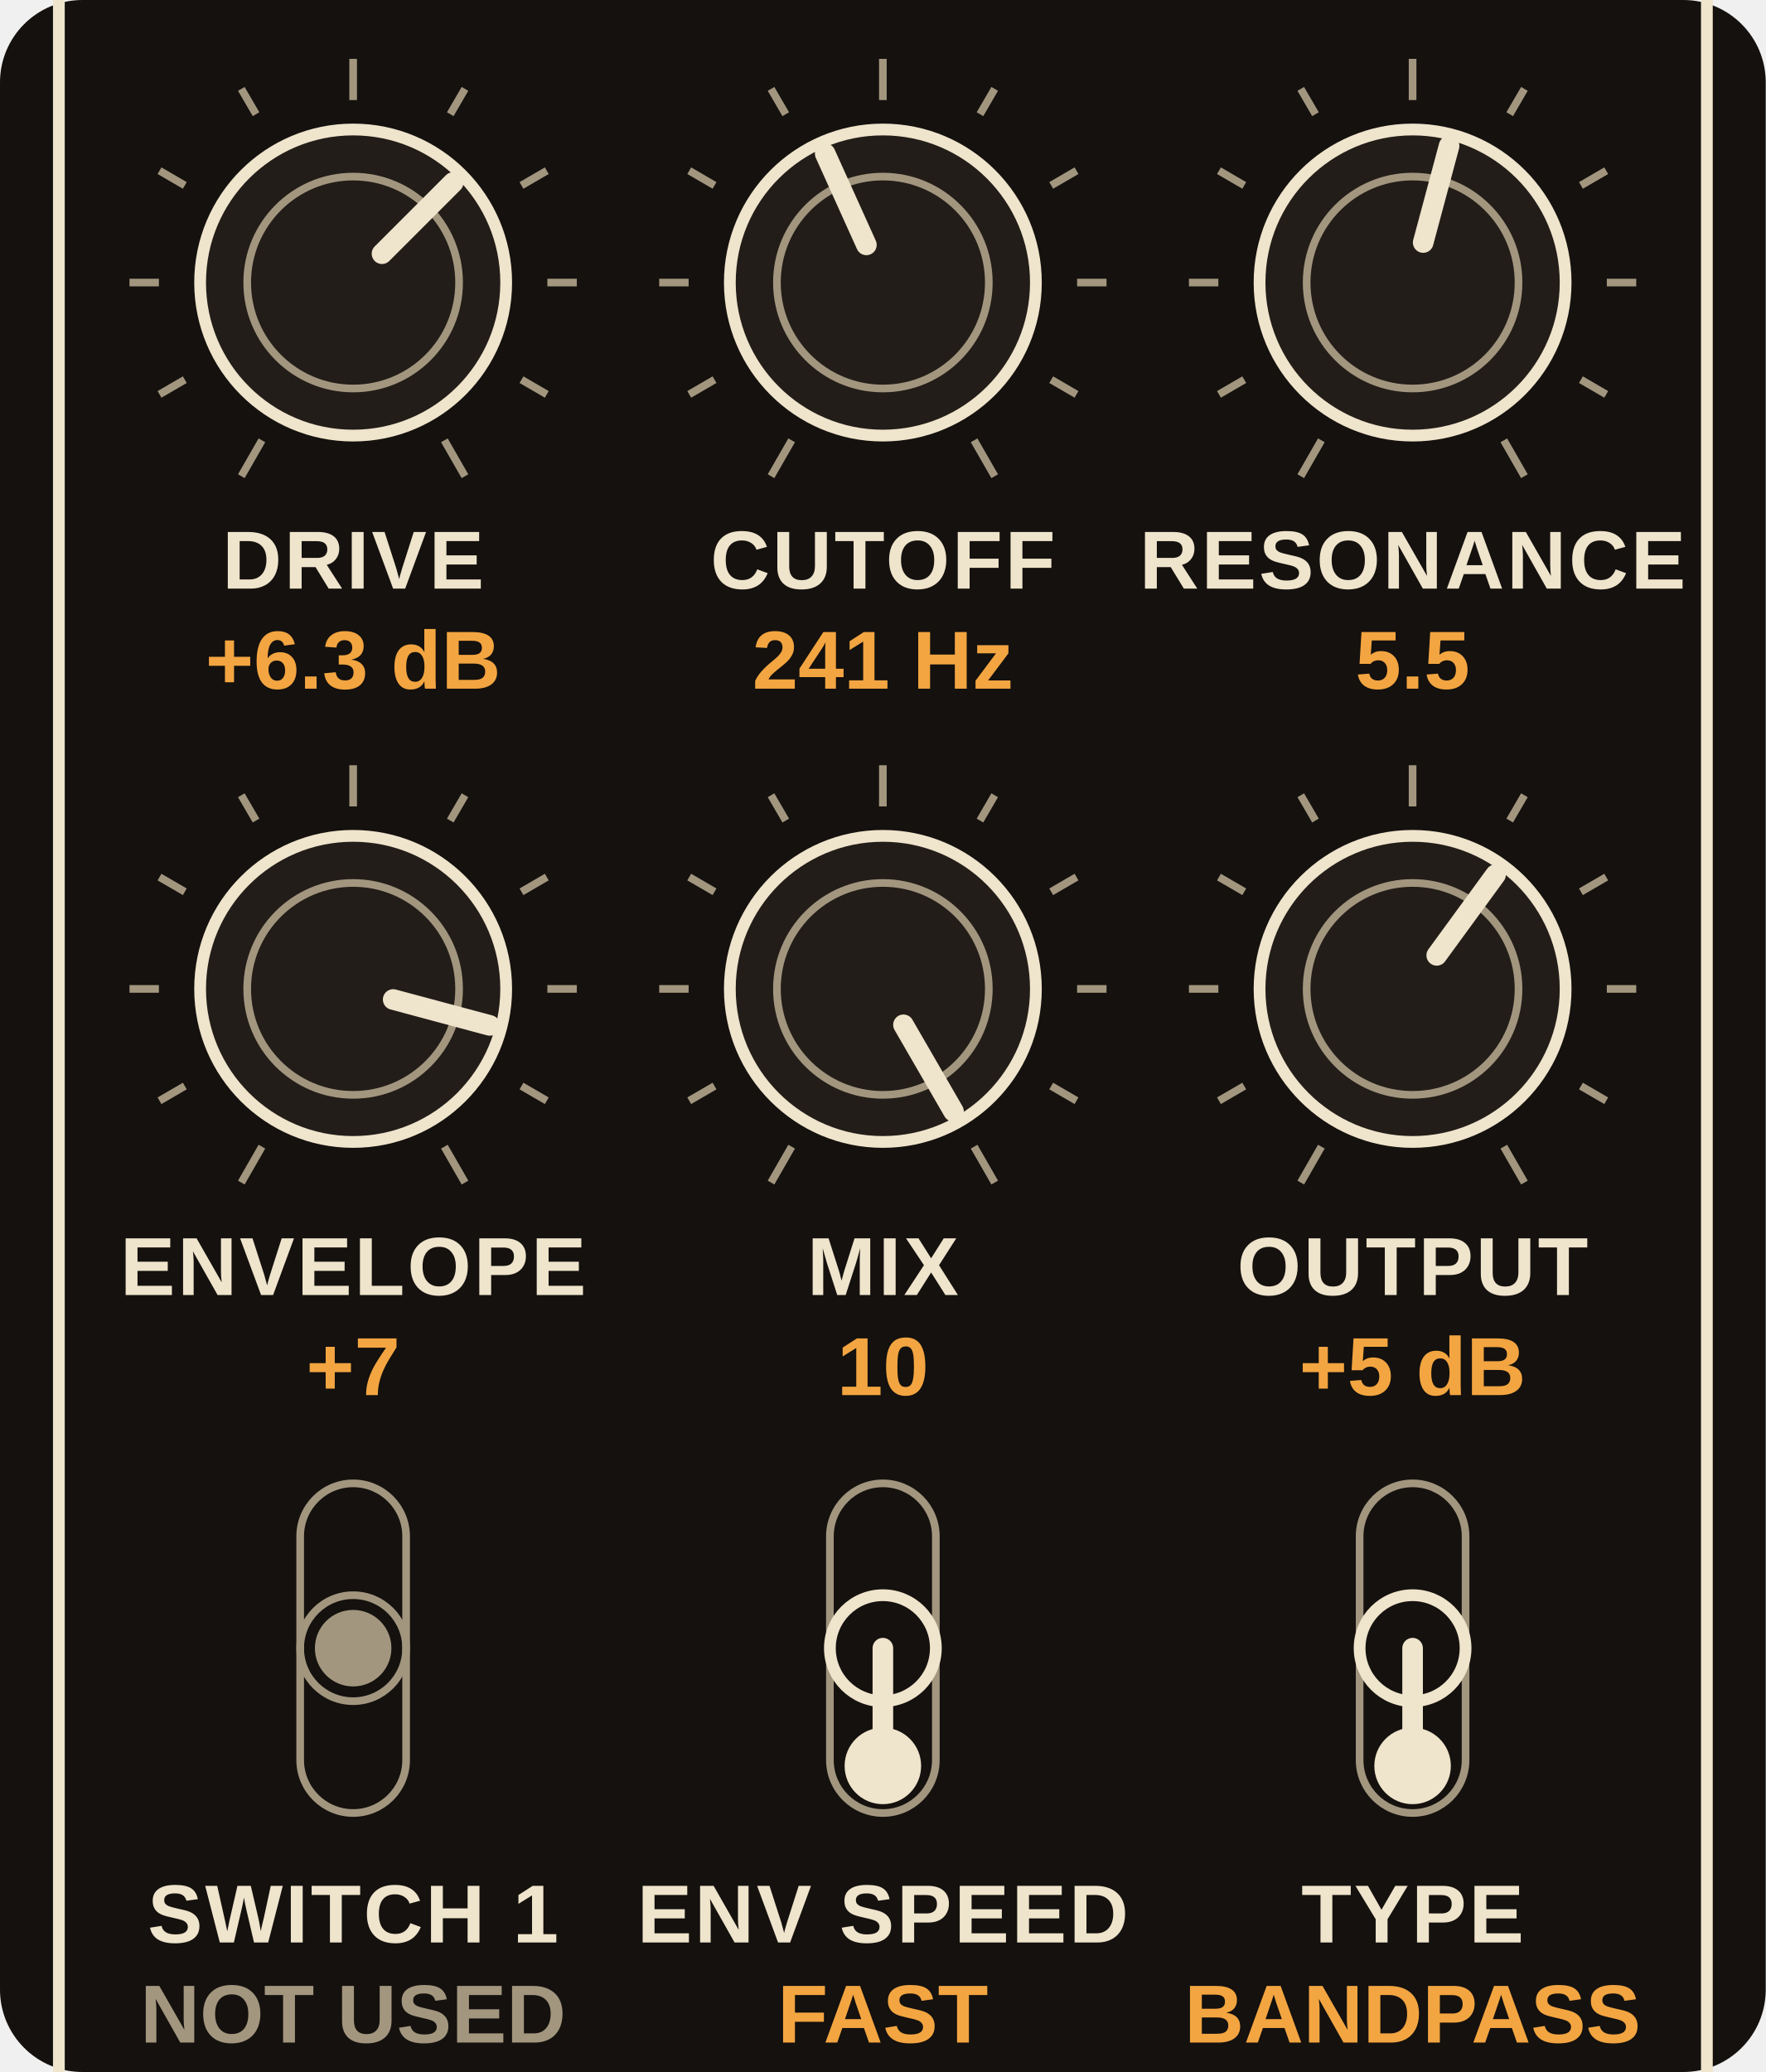
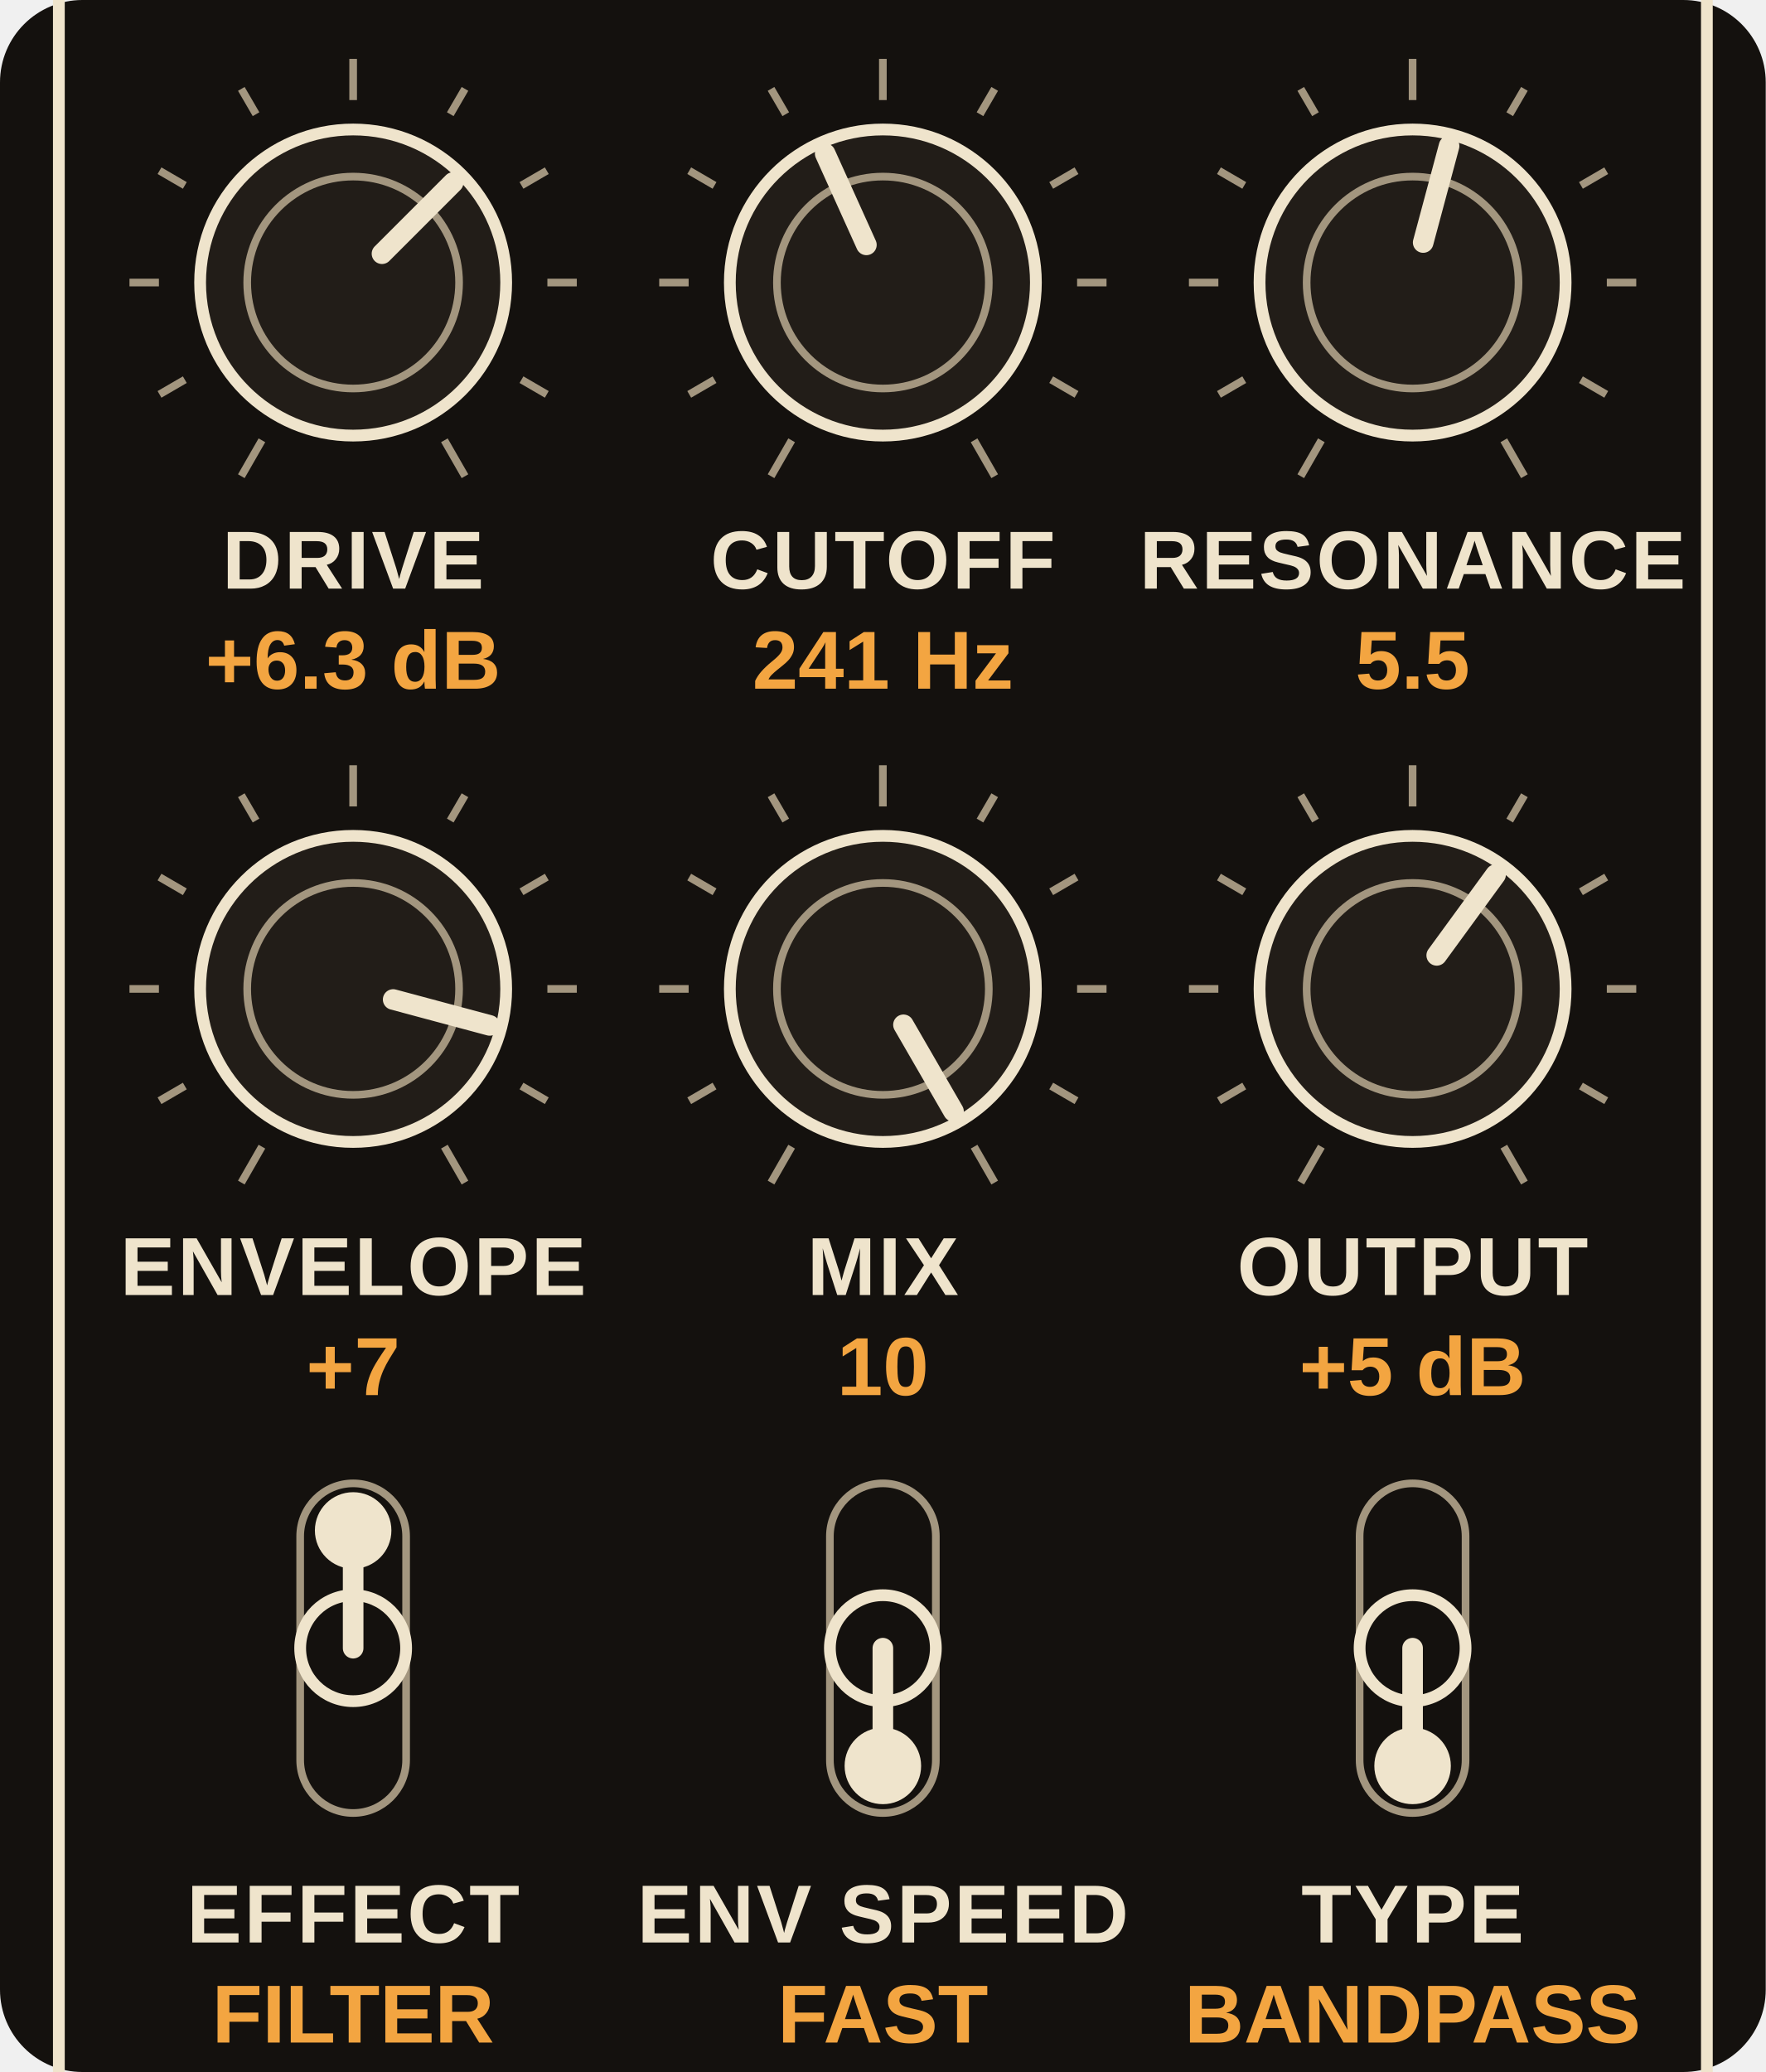
<svg xmlns="http://www.w3.org/2000/svg" viewBox="10 72 300 352" width="300" height="352">
  <style>.ln{stroke:#efe4cc;fill:none;stroke-width:2}.fs{stroke:#efe4cc;fill:none;stroke-width:2.5}.dm{stroke:#a3967f;fill:none;stroke-width:1.3}.kb{fill:#221d18;stroke:#efe4cc;stroke-width:2}.pt{stroke:#efe4cc;stroke-width:3.5;stroke-linecap:round}.pt.idle{stroke:#a3967f}.ball{fill:#efe4cc}.ball.idle{fill:#a3967f}.lb{font:600 14px "Barlow Semi Condensed","Arial Narrow",Arial,sans-serif;fill:#efe4cc;letter-spacing:.03em}.sm{font:500 13px "Barlow Semi Condensed","Arial Narrow",Arial,sans-serif;fill:#a3967f;letter-spacing:.03em}.vl{font:600 14px "Barlow Semi Condensed","Arial Narrow",Arial,sans-serif}.bd{fill:#ff4a2e}.bt{font:600 13px Barlow,Arial,sans-serif;fill:#fff}.led{fill:#ff4a2e}.glow{fill:#ff4a2e;opacity:.25}</style>
  <rect x="10" y="72" width="300" height="352" rx="14" fill="#14110e" />
  <rect class="ln" x="20" y="40" width="280" height="540" rx="18" />
  <line class="dm" x1="54.5" y1="146.8" x2="51" y2="152.9" />
  <line class="dm" x1="41.4" y1="136.5" x2="37.1" y2="139" />
  <line class="dm" x1="37" y1="120" x2="32" y2="120" />
  <line class="dm" x1="41.4" y1="103.5" x2="37.1" y2="101" />
  <line class="dm" x1="53.5" y1="91.4" x2="51" y2="87.1" />
  <line class="dm" x1="70" y1="89" x2="70" y2="82" />
  <line class="dm" x1="86.5" y1="91.4" x2="89" y2="87.1" />
  <line class="dm" x1="98.6" y1="103.5" x2="102.9" y2="101" />
  <line class="dm" x1="103" y1="120" x2="108" y2="120" />
  <line class="dm" x1="98.6" y1="136.5" x2="102.9" y2="139" />
  <line class="dm" x1="85.5" y1="146.8" x2="89" y2="152.9" />
  <circle class="kb" cx="70" cy="120" r="26" />
  <circle class="dm" cx="70" cy="120" r="18" />
  <line class="pt" x1="74.9" y1="115.1" x2="87" y2="103" />
  <text class="lb" x="70" y="172" text-anchor="middle">DRIVE</text>
  <text class="vl" x="70" y="189" text-anchor="middle" style="fill:#f3a541">+6.3 dB</text>
  <line class="dm" x1="144.5" y1="146.8" x2="141" y2="152.9" />
  <line class="dm" x1="131.4" y1="136.5" x2="127.1" y2="139" />
  <line class="dm" x1="127" y1="120" x2="122" y2="120" />
  <line class="dm" x1="131.4" y1="103.5" x2="127.1" y2="101" />
  <line class="dm" x1="143.5" y1="91.4" x2="141" y2="87.1" />
  <line class="dm" x1="160" y1="89" x2="160" y2="82" />
  <line class="dm" x1="176.5" y1="91.4" x2="179" y2="87.1" />
  <line class="dm" x1="188.6" y1="103.5" x2="192.9" y2="101" />
  <line class="dm" x1="193" y1="120" x2="198" y2="120" />
  <line class="dm" x1="188.6" y1="136.5" x2="192.9" y2="139" />
  <line class="dm" x1="175.5" y1="146.8" x2="179" y2="152.9" />
  <circle class="kb" cx="160" cy="120" r="26" />
  <circle class="dm" cx="160" cy="120" r="18" />
  <line class="pt" x1="157.2" y1="113.6" x2="150.2" y2="98.1" />
  <text class="lb" x="160" y="172" text-anchor="middle">CUTOFF</text>
  <text class="vl" x="160" y="189" text-anchor="middle" style="fill:#f3a541">241 Hz</text>
  <line class="dm" x1="234.5" y1="146.8" x2="231" y2="152.9" />
  <line class="dm" x1="221.4" y1="136.5" x2="217.1" y2="139" />
  <line class="dm" x1="217" y1="120" x2="212" y2="120" />
  <line class="dm" x1="221.4" y1="103.5" x2="217.1" y2="101" />
  <line class="dm" x1="233.5" y1="91.4" x2="231" y2="87.1" />
  <line class="dm" x1="250" y1="89" x2="250" y2="82" />
  <line class="dm" x1="266.5" y1="91.4" x2="269" y2="87.1" />
  <line class="dm" x1="278.6" y1="103.5" x2="282.9" y2="101" />
  <line class="dm" x1="283" y1="120" x2="288" y2="120" />
  <line class="dm" x1="278.6" y1="136.5" x2="282.9" y2="139" />
  <line class="dm" x1="265.5" y1="146.8" x2="269" y2="152.9" />
  <circle class="kb" cx="250" cy="120" r="26" />
  <circle class="dm" cx="250" cy="120" r="18" />
  <line class="pt" x1="251.8" y1="113.2" x2="256.2" y2="96.8" />
  <text class="lb" x="250" y="172" text-anchor="middle">RESONANCE</text>
  <text class="vl" x="250" y="189" text-anchor="middle" style="fill:#f3a541">5.5</text>
  <line class="dm" x1="54.5" y1="266.8" x2="51" y2="272.9" />
  <line class="dm" x1="41.4" y1="256.5" x2="37.1" y2="259" />
  <line class="dm" x1="37" y1="240" x2="32" y2="240" />
  <line class="dm" x1="41.4" y1="223.5" x2="37.1" y2="221" />
  <line class="dm" x1="53.5" y1="211.4" x2="51" y2="207.1" />
  <line class="dm" x1="70" y1="209" x2="70" y2="202" />
  <line class="dm" x1="86.5" y1="211.4" x2="89" y2="207.1" />
  <line class="dm" x1="98.6" y1="223.5" x2="102.9" y2="221" />
  <line class="dm" x1="103" y1="240" x2="108" y2="240" />
  <line class="dm" x1="98.6" y1="256.5" x2="102.9" y2="259" />
  <line class="dm" x1="85.5" y1="266.8" x2="89" y2="272.9" />
  <circle class="kb" cx="70" cy="240" r="26" />
  <circle class="dm" cx="70" cy="240" r="18" />
  <line class="pt" x1="76.8" y1="241.8" x2="93.2" y2="246.2" />
  <text class="lb" x="70" y="292" text-anchor="middle">ENVELOPE</text>
  <text class="vl" x="70" y="309" text-anchor="middle" style="fill:#f3a541">+7</text>
  <line class="dm" x1="144.5" y1="266.8" x2="141" y2="272.9" />
  <line class="dm" x1="131.4" y1="256.5" x2="127.1" y2="259" />
  <line class="dm" x1="127" y1="240" x2="122" y2="240" />
  <line class="dm" x1="131.4" y1="223.5" x2="127.1" y2="221" />
  <line class="dm" x1="143.5" y1="211.4" x2="141" y2="207.1" />
  <line class="dm" x1="160" y1="209" x2="160" y2="202" />
  <line class="dm" x1="176.5" y1="211.4" x2="179" y2="207.1" />
  <line class="dm" x1="188.6" y1="223.5" x2="192.9" y2="221" />
  <line class="dm" x1="193" y1="240" x2="198" y2="240" />
  <line class="dm" x1="188.6" y1="256.5" x2="192.9" y2="259" />
  <line class="dm" x1="175.5" y1="266.8" x2="179" y2="272.9" />
  <circle class="kb" cx="160" cy="240" r="26" />
  <circle class="dm" cx="160" cy="240" r="18" />
  <line class="pt" x1="163.5" y1="246.1" x2="172" y2="260.8" />
  <text class="lb" x="160" y="292" text-anchor="middle">MIX</text>
  <text class="vl" x="160" y="309" text-anchor="middle" style="fill:#f3a541">10</text>
  <line class="dm" x1="234.5" y1="266.8" x2="231" y2="272.9" />
  <line class="dm" x1="221.4" y1="256.5" x2="217.1" y2="259" />
  <line class="dm" x1="217" y1="240" x2="212" y2="240" />
  <line class="dm" x1="221.4" y1="223.5" x2="217.1" y2="221" />
  <line class="dm" x1="233.5" y1="211.4" x2="231" y2="207.1" />
  <line class="dm" x1="250" y1="209" x2="250" y2="202" />
  <line class="dm" x1="266.5" y1="211.4" x2="269" y2="207.1" />
  <line class="dm" x1="278.6" y1="223.5" x2="282.9" y2="221" />
  <line class="dm" x1="283" y1="240" x2="288" y2="240" />
  <line class="dm" x1="278.6" y1="256.5" x2="282.9" y2="259" />
  <line class="dm" x1="265.5" y1="266.8" x2="269" y2="272.9" />
  <circle class="kb" cx="250" cy="240" r="26" />
  <circle class="dm" cx="250" cy="240" r="18" />
  <line class="pt" x1="254.1" y1="234.3" x2="264.1" y2="220.6" />
  <text class="lb" x="250" y="292" text-anchor="middle">OUTPUT</text>
  <text class="vl" x="250" y="309" text-anchor="middle" style="fill:#f3a541">+5 dB</text>
  <rect class="dm" x="61" y="324" width="18" height="56" rx="9" />
-   <circle class="dm" cx="70" cy="352" r="9" />
-   <line class="pt idle" x1="70" y1="352" x2="70" y2="352" />
-   <circle class="ball idle" cx="70" cy="352" r="6.5" />
-   <text class="lb" x="70" y="402" text-anchor="middle">SWITCH 1</text>
-   <text class="vl" x="70" y="419" text-anchor="middle" style="fill:#a3967f">NOT USED</text>
+   <circle class="ln" cx="70" cy="352" r="9" />
+   <line class="pt" x1="70" y1="352" x2="70" y2="332" />
+   <circle class="ball" cx="70" cy="332" r="6.5" />
+   <text class="lb" x="70" y="402" text-anchor="middle">EFFECT</text>
+   <text class="vl" x="70" y="419" text-anchor="middle" style="fill:#f3a541">FILTER</text>
  <rect class="dm" x="151" y="324" width="18" height="56" rx="9" />
  <circle class="ln" cx="160" cy="352" r="9" />
  <line class="pt" x1="160" y1="352" x2="160" y2="372" />
  <circle class="ball" cx="160" cy="372" r="6.5" />
  <text class="lb" x="160" y="402" text-anchor="middle">ENV SPEED</text>
  <text class="vl" x="160" y="419" text-anchor="middle" style="fill:#f3a541">FAST</text>
  <rect class="dm" x="241" y="324" width="18" height="56" rx="9" />
  <circle class="ln" cx="250" cy="352" r="9" />
  <line class="pt" x1="250" y1="352" x2="250" y2="372" />
  <circle class="ball" cx="250" cy="372" r="6.5" />
  <text class="lb" x="250" y="402" text-anchor="middle">TYPE</text>
  <text class="vl" x="250" y="419" text-anchor="middle" style="fill:#f3a541">BANDPASS</text>
</svg>
